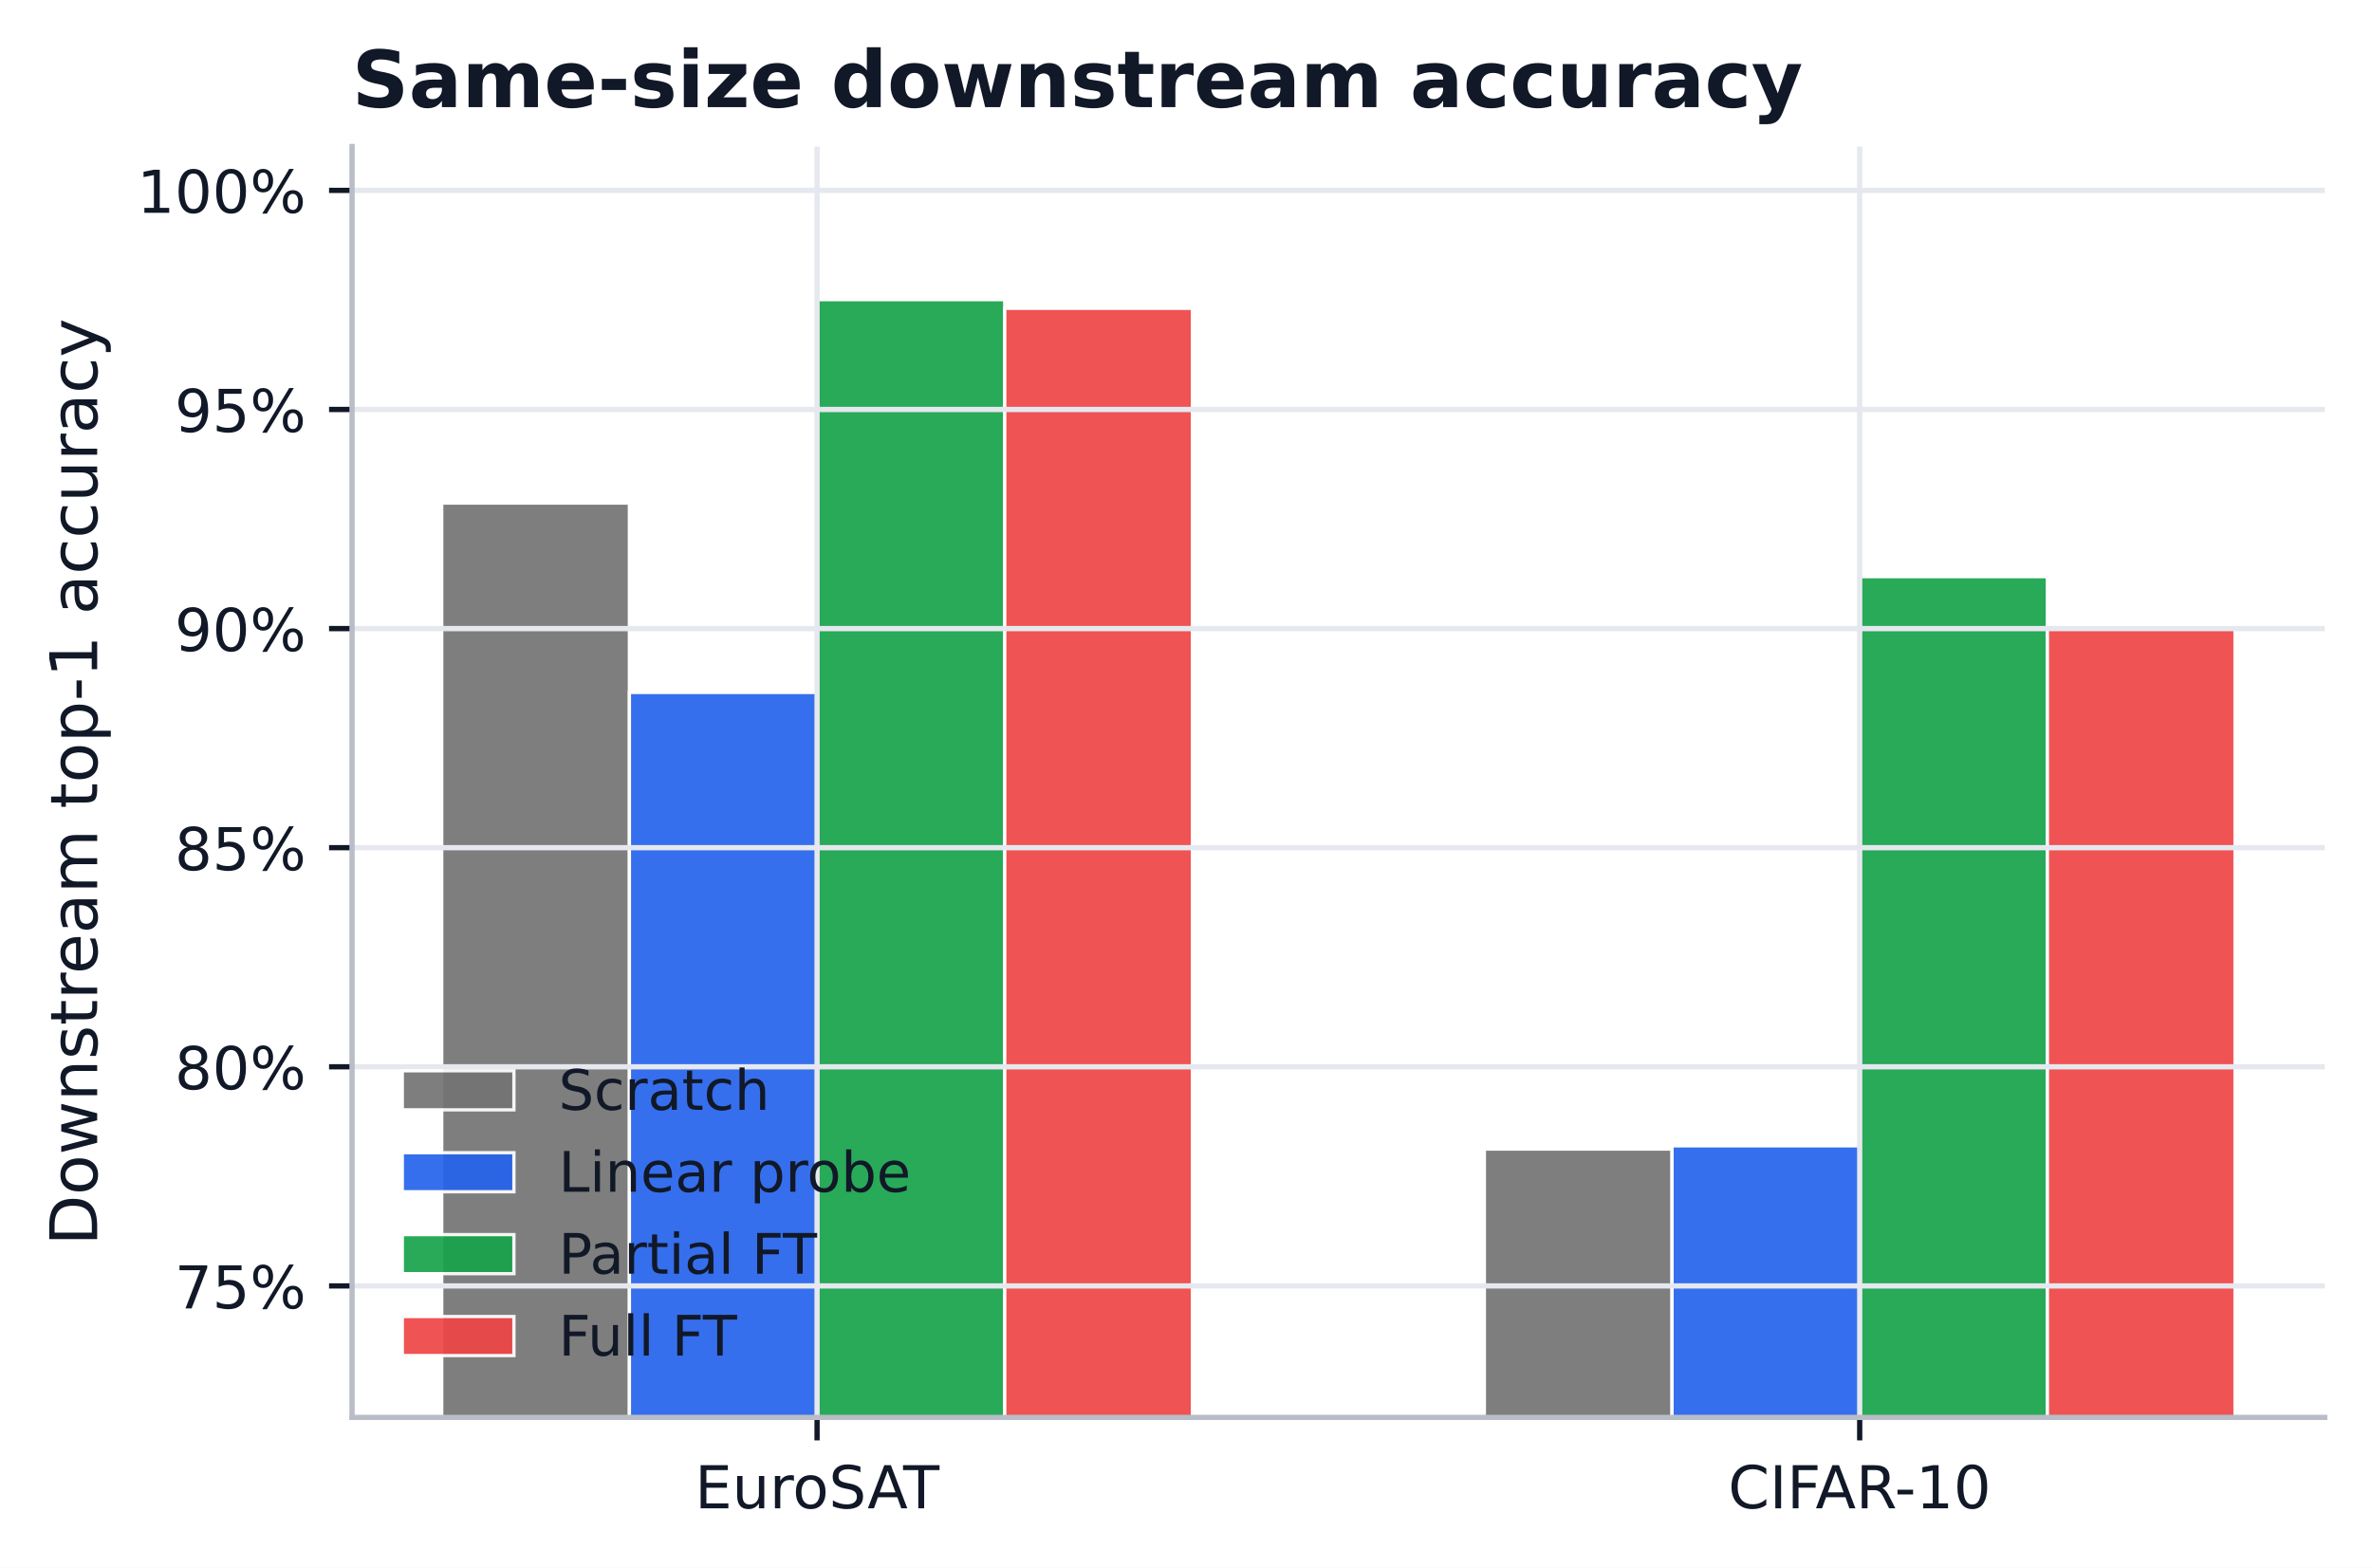
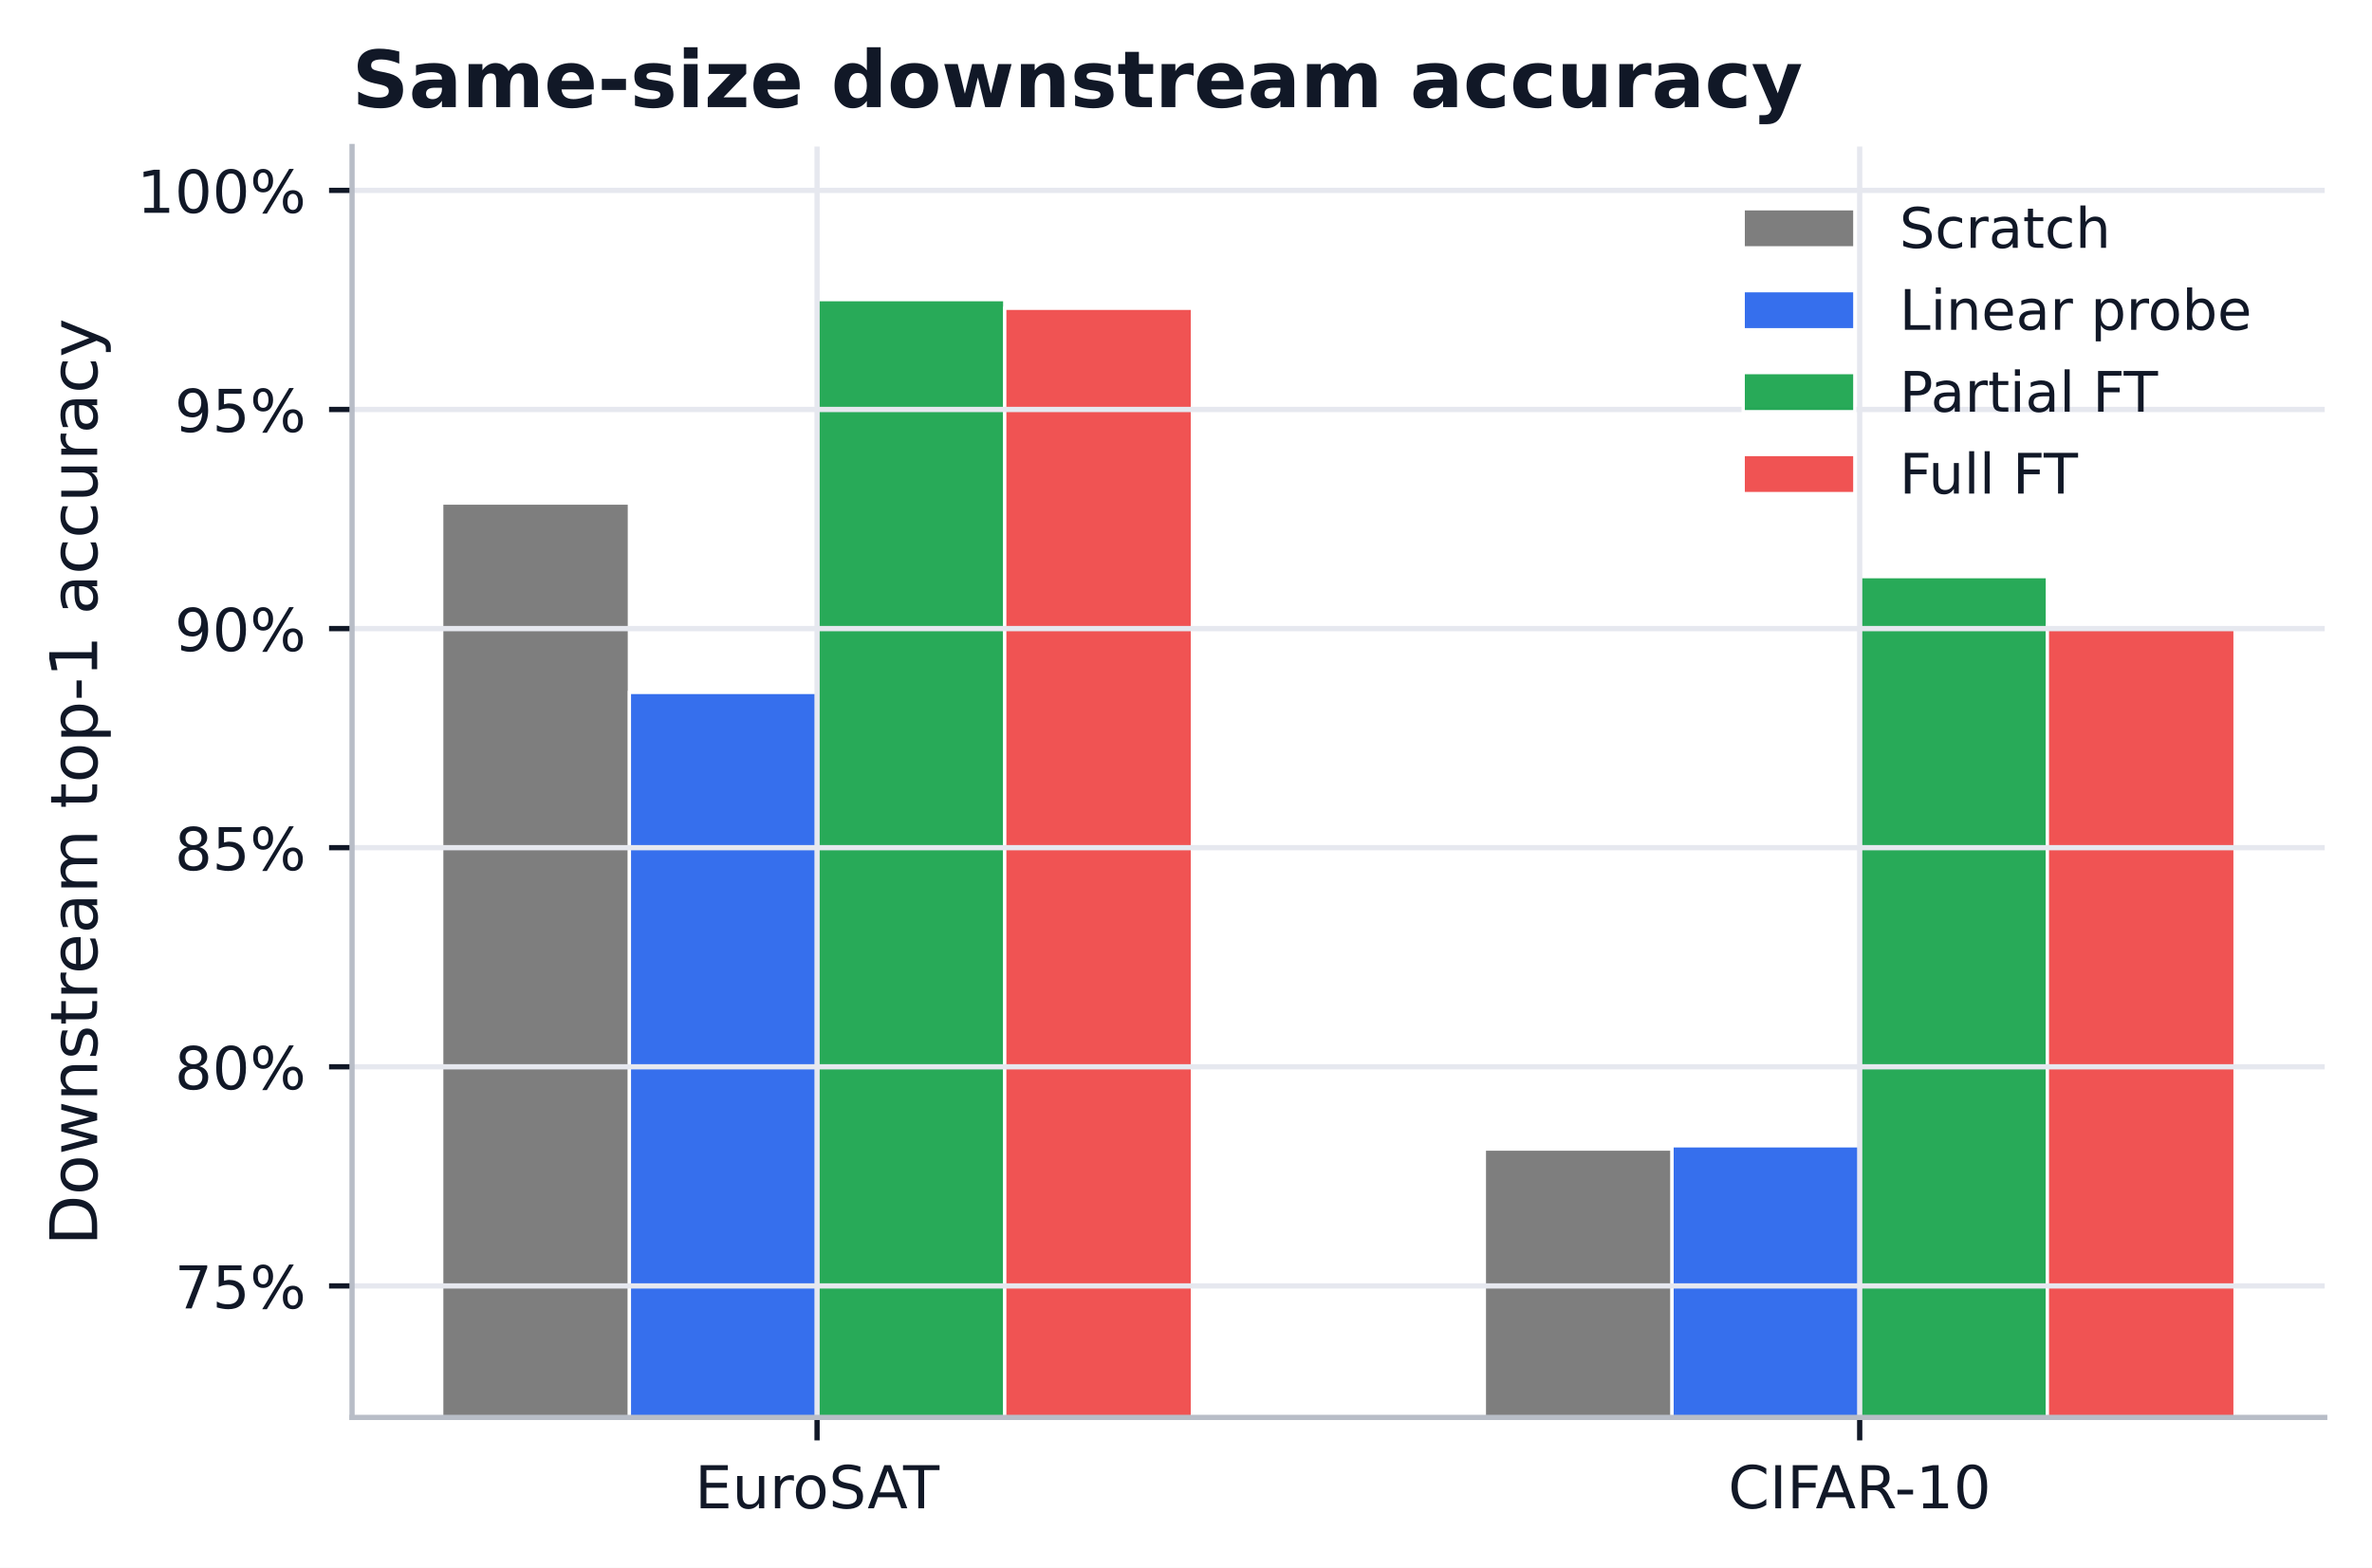
<svg xmlns="http://www.w3.org/2000/svg" xmlns:xlink="http://www.w3.org/1999/xlink" width="361.2pt" height="238.8pt" viewBox="0 0 361.2 238.8" version="1.1">
  <defs>
    <style type="text/css">*{stroke-linejoin: round; stroke-linecap: butt}</style>
  </defs>
  <g id="figure_1">
    <g id="patch_1">
      <path d="M 0 238.8  L 361.2 238.8  L 361.2 0  L 0 0  z " style="fill: #ffffff" />
    </g>
    <g id="axes_1">
      <g id="patch_2">
        <path d="M 53.608 215.889  L 354 215.889  L 354 22.318  L 53.608 22.318  z " style="fill: #ffffff" />
      </g>
      <g id="patch_3">
-         <path d="M 67.262 696.479  L 95.841 696.479  L 95.841 76.624  L 67.262 76.624  z " clip-path="url(#p8b58a2c1dc)" style="fill: #737373; opacity: 0.92; stroke: #ffffff; stroke-width: 0.5; stroke-linejoin: miter" />
+         <path d="M 67.262 696.479  L 95.841 696.479  L 95.841 76.624  L 67.262 76.624  z " clip-path="url(#pbde5641a49)" style="fill: #737373; opacity: 0.92; stroke: #ffffff; stroke-width: 0.5; stroke-linejoin: miter" />
      </g>
      <g id="patch_4">
-         <path d="M 226.032 696.479  L 254.61 696.479  L 254.61 175.016  L 226.032 175.016  z " clip-path="url(#p8b58a2c1dc)" style="fill: #737373; opacity: 0.92; stroke: #ffffff; stroke-width: 0.5; stroke-linejoin: miter" />
+         <path d="M 226.032 696.479  L 254.61 696.479  L 254.61 175.016  L 226.032 175.016  z " clip-path="url(#pbde5641a49)" style="fill: #737373; opacity: 0.92; stroke: #ffffff; stroke-width: 0.5; stroke-linejoin: miter" />
      </g>
      <g id="patch_5">
-         <path d="M 95.841 696.479  L 124.419 696.479  L 124.419 105.466  L 95.841 105.466  z " clip-path="url(#p8b58a2c1dc)" style="fill: #2563eb; opacity: 0.92; stroke: #ffffff; stroke-width: 0.5; stroke-linejoin: miter" />
+         <path d="M 95.841 696.479  L 124.419 696.479  L 124.419 105.466  L 95.841 105.466  z " clip-path="url(#pbde5641a49)" style="fill: #2563eb; opacity: 0.92; stroke: #ffffff; stroke-width: 0.5; stroke-linejoin: miter" />
      </g>
      <g id="patch_6">
-         <path d="M 254.61 696.479  L 283.188 696.479  L 283.188 174.522  L 254.61 174.522  z " clip-path="url(#p8b58a2c1dc)" style="fill: #2563eb; opacity: 0.92; stroke: #ffffff; stroke-width: 0.5; stroke-linejoin: miter" />
+         <path d="M 254.61 696.479  L 283.188 696.479  L 283.188 174.522  L 254.61 174.522  z " clip-path="url(#pbde5641a49)" style="fill: #2563eb; opacity: 0.92; stroke: #ffffff; stroke-width: 0.5; stroke-linejoin: miter" />
      </g>
      <g id="patch_7">
-         <path d="M 124.419 696.479  L 152.998 696.479  L 152.998 45.639  L 124.419 45.639  z " clip-path="url(#p8b58a2c1dc)" style="fill: #16a34a; opacity: 0.92; stroke: #ffffff; stroke-width: 0.5; stroke-linejoin: miter" />
+         <path d="M 124.419 696.479  L 152.998 696.479  L 152.998 45.639  L 124.419 45.639  z " clip-path="url(#pbde5641a49)" style="fill: #16a34a; opacity: 0.92; stroke: #ffffff; stroke-width: 0.5; stroke-linejoin: miter" />
      </g>
      <g id="patch_8">
-         <path d="M 283.188 696.479  L 311.767 696.479  L 311.767 87.831  L 283.188 87.831  z " clip-path="url(#p8b58a2c1dc)" style="fill: #16a34a; opacity: 0.92; stroke: #ffffff; stroke-width: 0.5; stroke-linejoin: miter" />
+         <path d="M 283.188 696.479  L 311.767 696.479  L 311.767 87.831  L 283.188 87.831  z " clip-path="url(#pbde5641a49)" style="fill: #16a34a; opacity: 0.92; stroke: #ffffff; stroke-width: 0.5; stroke-linejoin: miter" />
      </g>
      <g id="patch_9">
-         <path d="M 152.998 696.479  L 181.576 696.479  L 181.576 46.957  L 152.998 46.957  z " clip-path="url(#p8b58a2c1dc)" style="fill: #ef4444; opacity: 0.92; stroke: #ffffff; stroke-width: 0.5; stroke-linejoin: miter" />
+         <path d="M 152.998 696.479  L 181.576 696.479  L 181.576 46.957  L 152.998 46.957  z " clip-path="url(#pbde5641a49)" style="fill: #ef4444; opacity: 0.92; stroke: #ffffff; stroke-width: 0.5; stroke-linejoin: miter" />
      </g>
      <g id="patch_10">
-         <path d="M 311.767 696.479  L 340.345 696.479  L 340.345 95.247  L 311.767 95.247  z " clip-path="url(#p8b58a2c1dc)" style="fill: #ef4444; opacity: 0.92; stroke: #ffffff; stroke-width: 0.5; stroke-linejoin: miter" />
+         <path d="M 311.767 696.479  L 340.345 696.479  L 340.345 95.247  L 311.767 95.247  z " clip-path="url(#pbde5641a49)" style="fill: #ef4444; opacity: 0.92; stroke: #ffffff; stroke-width: 0.5; stroke-linejoin: miter" />
      </g>
      <g id="matplotlib.axis_1">
        <g id="xtick_1">
          <g id="line2d_1">
-             <path d="M 124.419 215.889  L 124.419 22.318  " clip-path="url(#p8b58a2c1dc)" style="fill: none; stroke: #e6e8ef; stroke-width: 0.8; stroke-linecap: square" />
+             <path d="M 124.419 215.889  L 124.419 22.318  " clip-path="url(#pbde5641a49)" style="fill: none; stroke: #e6e8ef; stroke-width: 0.8; stroke-linecap: square" />
          </g>
          <g id="line2d_2">
            <defs>
-               <path id="me267186691" d="M 0 0  L 0 3.5  " style="stroke: #111827; stroke-width: 0.8" />
+               <path id="m33281662c8" d="M 0 0  L 0 3.5  " style="stroke: #111827; stroke-width: 0.8" />
            </defs>
            <g>
-               <use xlink:href="#me267186691" x="124.419" y="215.889" style="fill: #111827; stroke: #111827; stroke-width: 0.8" />
+               <use xlink:href="#m33281662c8" x="124.419" y="215.889" style="fill: #111827; stroke: #111827; stroke-width: 0.8" />
            </g>
          </g>
          <g id="text_1">
            <text style="fill: #111827; font: 9px 'DejaVu Sans'; text-anchor: middle" x="124.419" y="229.728" transform="rotate(-0 124.4193 229.7278)">EuroSAT</text>
          </g>
        </g>
        <g id="xtick_2">
          <g id="line2d_3">
-             <path d="M 283.188 215.889  L 283.188 22.318  " clip-path="url(#p8b58a2c1dc)" style="fill: none; stroke: #e6e8ef; stroke-width: 0.8; stroke-linecap: square" />
+             <path d="M 283.188 215.889  L 283.188 22.318  " clip-path="url(#pbde5641a49)" style="fill: none; stroke: #e6e8ef; stroke-width: 0.8; stroke-linecap: square" />
          </g>
          <g id="line2d_4">
            <g>
-               <use xlink:href="#me267186691" x="283.188" y="215.889" style="fill: #111827; stroke: #111827; stroke-width: 0.8" />
+               <use xlink:href="#m33281662c8" x="283.188" y="215.889" style="fill: #111827; stroke: #111827; stroke-width: 0.8" />
            </g>
          </g>
          <g id="text_2">
            <text style="fill: #111827; font: 9px 'DejaVu Sans'; text-anchor: middle" x="283.188" y="229.728" transform="rotate(-0 283.1885 229.7278)">CIFAR-10</text>
          </g>
        </g>
      </g>
      <g id="matplotlib.axis_2">
        <g id="ytick_1">
          <g id="line2d_5">
-             <path d="M 53.608 195.865  L 354 195.865  " clip-path="url(#p8b58a2c1dc)" style="fill: none; stroke: #e6e8ef; stroke-width: 0.8; stroke-linecap: square" />
+             <path d="M 53.608 195.865  L 354 195.865  " clip-path="url(#pbde5641a49)" style="fill: none; stroke: #e6e8ef; stroke-width: 0.8; stroke-linecap: square" />
          </g>
          <g id="line2d_6">
            <defs>
-               <path id="m225dbf4eb9" d="M 0 0  L -3.5 0  " style="stroke: #111827; stroke-width: 0.8" />
+               <path id="m59d66bb8eb" d="M 0 0  L -3.5 0  " style="stroke: #111827; stroke-width: 0.8" />
            </defs>
            <g>
-               <use xlink:href="#m225dbf4eb9" x="53.608" y="195.865" style="fill: #111827; stroke: #111827; stroke-width: 0.8" />
+               <use xlink:href="#m59d66bb8eb" x="53.608" y="195.865" style="fill: #111827; stroke: #111827; stroke-width: 0.8" />
            </g>
          </g>
          <g id="text_3">
            <text style="fill: #111827; font: 9px 'DejaVu Sans'; text-anchor: end" x="46.608" y="199.284" transform="rotate(-0 46.60828 199.2839)">75%</text>
          </g>
        </g>
        <g id="ytick_2">
          <g id="line2d_7">
-             <path d="M 53.608 162.49  L 354 162.49  " clip-path="url(#p8b58a2c1dc)" style="fill: none; stroke: #e6e8ef; stroke-width: 0.8; stroke-linecap: square" />
+             <path d="M 53.608 162.49  L 354 162.49  " clip-path="url(#pbde5641a49)" style="fill: none; stroke: #e6e8ef; stroke-width: 0.8; stroke-linecap: square" />
          </g>
          <g id="line2d_8">
            <g>
-               <use xlink:href="#m225dbf4eb9" x="53.608" y="162.49" style="fill: #111827; stroke: #111827; stroke-width: 0.8" />
+               <use xlink:href="#m59d66bb8eb" x="53.608" y="162.49" style="fill: #111827; stroke: #111827; stroke-width: 0.8" />
            </g>
          </g>
          <g id="text_4">
            <text style="fill: #111827; font: 9px 'DejaVu Sans'; text-anchor: end" x="46.608" y="165.91" transform="rotate(-0 46.60828 165.9096)">80%</text>
          </g>
        </g>
        <g id="ytick_3">
          <g id="line2d_9">
-             <path d="M 53.608 129.116  L 354 129.116  " clip-path="url(#p8b58a2c1dc)" style="fill: none; stroke: #e6e8ef; stroke-width: 0.8; stroke-linecap: square" />
+             <path d="M 53.608 129.116  L 354 129.116  " clip-path="url(#pbde5641a49)" style="fill: none; stroke: #e6e8ef; stroke-width: 0.8; stroke-linecap: square" />
          </g>
          <g id="line2d_10">
            <g>
-               <use xlink:href="#m225dbf4eb9" x="53.608" y="129.116" style="fill: #111827; stroke: #111827; stroke-width: 0.8" />
+               <use xlink:href="#m59d66bb8eb" x="53.608" y="129.116" style="fill: #111827; stroke: #111827; stroke-width: 0.8" />
            </g>
          </g>
          <g id="text_5">
            <text style="fill: #111827; font: 9px 'DejaVu Sans'; text-anchor: end" x="46.608" y="132.535" transform="rotate(-0 46.60828 132.5353)">85%</text>
          </g>
        </g>
        <g id="ytick_4">
          <g id="line2d_11">
-             <path d="M 53.608 95.742  L 354 95.742  " clip-path="url(#p8b58a2c1dc)" style="fill: none; stroke: #e6e8ef; stroke-width: 0.8; stroke-linecap: square" />
+             <path d="M 53.608 95.742  L 354 95.742  " clip-path="url(#pbde5641a49)" style="fill: none; stroke: #e6e8ef; stroke-width: 0.8; stroke-linecap: square" />
          </g>
          <g id="line2d_12">
            <g>
-               <use xlink:href="#m225dbf4eb9" x="53.608" y="95.742" style="fill: #111827; stroke: #111827; stroke-width: 0.8" />
+               <use xlink:href="#m59d66bb8eb" x="53.608" y="95.742" style="fill: #111827; stroke: #111827; stroke-width: 0.8" />
            </g>
          </g>
          <g id="text_6">
            <text style="fill: #111827; font: 9px 'DejaVu Sans'; text-anchor: end" x="46.608" y="99.161" transform="rotate(-0 46.60828 99.16094)">90%</text>
          </g>
        </g>
        <g id="ytick_5">
          <g id="line2d_13">
-             <path d="M 53.608 62.367  L 354 62.367  " clip-path="url(#p8b58a2c1dc)" style="fill: none; stroke: #e6e8ef; stroke-width: 0.8; stroke-linecap: square" />
+             <path d="M 53.608 62.367  L 354 62.367  " clip-path="url(#pbde5641a49)" style="fill: none; stroke: #e6e8ef; stroke-width: 0.8; stroke-linecap: square" />
          </g>
          <g id="line2d_14">
            <g>
-               <use xlink:href="#m225dbf4eb9" x="53.608" y="62.367" style="fill: #111827; stroke: #111827; stroke-width: 0.8" />
+               <use xlink:href="#m59d66bb8eb" x="53.608" y="62.367" style="fill: #111827; stroke: #111827; stroke-width: 0.8" />
            </g>
          </g>
          <g id="text_7">
            <text style="fill: #111827; font: 9px 'DejaVu Sans'; text-anchor: end" x="46.608" y="65.787" transform="rotate(-0 46.60828 65.78661)">95%</text>
          </g>
        </g>
        <g id="ytick_6">
          <g id="line2d_15">
-             <path d="M 53.608 28.993  L 354 28.993  " clip-path="url(#p8b58a2c1dc)" style="fill: none; stroke: #e6e8ef; stroke-width: 0.8; stroke-linecap: square" />
+             <path d="M 53.608 28.993  L 354 28.993  " clip-path="url(#pbde5641a49)" style="fill: none; stroke: #e6e8ef; stroke-width: 0.8; stroke-linecap: square" />
          </g>
          <g id="line2d_16">
            <g>
-               <use xlink:href="#m225dbf4eb9" x="53.608" y="28.993" style="fill: #111827; stroke: #111827; stroke-width: 0.8" />
+               <use xlink:href="#m59d66bb8eb" x="53.608" y="28.993" style="fill: #111827; stroke: #111827; stroke-width: 0.8" />
            </g>
          </g>
          <g id="text_8">
            <text style="fill: #111827; font: 9px 'DejaVu Sans'; text-anchor: end" x="46.608" y="32.412" transform="rotate(-0 46.60828 32.41229)">100%</text>
          </g>
        </g>
        <g id="text_9">
          <text style="fill: #111827; font: 10px 'DejaVu Sans'; text-anchor: middle" x="14.798" y="119.104" transform="rotate(-90 14.79844 119.1037)">Downstream top-1 accuracy</text>
        </g>
      </g>
      <g id="patch_11">
        <path d="M 53.608 215.889  L 53.608 22.318  " style="fill: none; stroke: #b8bdc7; stroke-width: 0.8; stroke-linejoin: miter; stroke-linecap: square" />
      </g>
      <g id="patch_12">
        <path d="M 53.608 215.889  L 354 215.889  " style="fill: none; stroke: #b8bdc7; stroke-width: 0.8; stroke-linejoin: miter; stroke-linecap: square" />
      </g>
      <g id="text_10">
        <text style="fill: #111827; font: 700 12px 'DejaVu Sans'; text-anchor: start" x="53.608" y="16.318" transform="rotate(-0 53.60828 16.31812)">Same-size downstream accuracy</text>
      </g>
      <g id="legend_1">
        <g id="patch_13">
-           <path d="M 61.258 169.042  L 78.258 169.042  L 78.258 163.092  L 61.258 163.092  z " style="fill: #737373; opacity: 0.92; stroke: #ffffff; stroke-width: 0.5; stroke-linejoin: miter" />
+           <path d="M 265.446 37.748  L 282.446 37.748  L 282.446 31.798  L 265.446 31.798  z " style="fill: #737373; opacity: 0.92; stroke: #ffffff; stroke-width: 0.5; stroke-linejoin: miter" />
        </g>
        <g id="text_11">
-           <text style="fill: #111827; font: 8.5px 'DejaVu Sans'; text-anchor: start" x="85.058" y="169.042" transform="rotate(-0 85.05828 169.0423)">Scratch</text>
+           <text style="fill: #111827; font: 8.5px 'DejaVu Sans'; text-anchor: start" x="289.246" y="37.748" transform="rotate(-0 289.2461 37.74822)">Scratch</text>
        </g>
        <g id="patch_14">
-           <path d="M 61.258 181.519  L 78.258 181.519  L 78.258 175.569  L 61.258 175.569  z " style="fill: #2563eb; opacity: 0.92; stroke: #ffffff; stroke-width: 0.5; stroke-linejoin: miter" />
+           <path d="M 265.446 50.225  L 282.446 50.225  L 282.446 44.275  L 265.446 44.275  z " style="fill: #2563eb; opacity: 0.92; stroke: #ffffff; stroke-width: 0.5; stroke-linejoin: miter" />
        </g>
        <g id="text_12">
-           <text style="fill: #111827; font: 8.5px 'DejaVu Sans'; text-anchor: start" x="85.058" y="181.519" transform="rotate(-0 85.05828 181.5187)">Linear probe</text>
+           <text style="fill: #111827; font: 8.5px 'DejaVu Sans'; text-anchor: start" x="289.246" y="50.225" transform="rotate(-0 289.2461 50.22463)">Linear probe</text>
        </g>
        <g id="patch_15">
-           <path d="M 61.258 193.995  L 78.258 193.995  L 78.258 188.045  L 61.258 188.045  z " style="fill: #16a34a; opacity: 0.92; stroke: #ffffff; stroke-width: 0.5; stroke-linejoin: miter" />
+           <path d="M 265.446 62.701  L 282.446 62.701  L 282.446 56.751  L 265.446 56.751  z " style="fill: #16a34a; opacity: 0.92; stroke: #ffffff; stroke-width: 0.5; stroke-linejoin: miter" />
        </g>
        <g id="text_13">
-           <text style="fill: #111827; font: 8.5px 'DejaVu Sans'; text-anchor: start" x="85.058" y="193.995" transform="rotate(-0 85.05828 193.9951)">Partial FT</text>
+           <text style="fill: #111827; font: 8.5px 'DejaVu Sans'; text-anchor: start" x="289.246" y="62.701" transform="rotate(-0 289.2461 62.70103)">Partial FT</text>
        </g>
        <g id="patch_16">
-           <path d="M 61.258 206.471  L 78.258 206.471  L 78.258 200.521  L 61.258 200.521  z " style="fill: #ef4444; opacity: 0.92; stroke: #ffffff; stroke-width: 0.5; stroke-linejoin: miter" />
+           <path d="M 265.446 75.177  L 282.446 75.177  L 282.446 69.227  L 265.446 69.227  z " style="fill: #ef4444; opacity: 0.92; stroke: #ffffff; stroke-width: 0.5; stroke-linejoin: miter" />
        </g>
        <g id="text_14">
-           <text style="fill: #111827; font: 8.5px 'DejaVu Sans'; text-anchor: start" x="85.058" y="206.471" transform="rotate(-0 85.05828 206.4715)">Full FT</text>
+           <text style="fill: #111827; font: 8.5px 'DejaVu Sans'; text-anchor: start" x="289.246" y="75.177" transform="rotate(-0 289.2461 75.17744)">Full FT</text>
        </g>
      </g>
    </g>
  </g>
  <defs>
-     <clipPath id="p8b58a2c1dc">
+     <clipPath id="pbde5641a49">
      <rect x="53.608" y="22.318" width="300.391" height="193.571" />
    </clipPath>
  </defs>
</svg>
